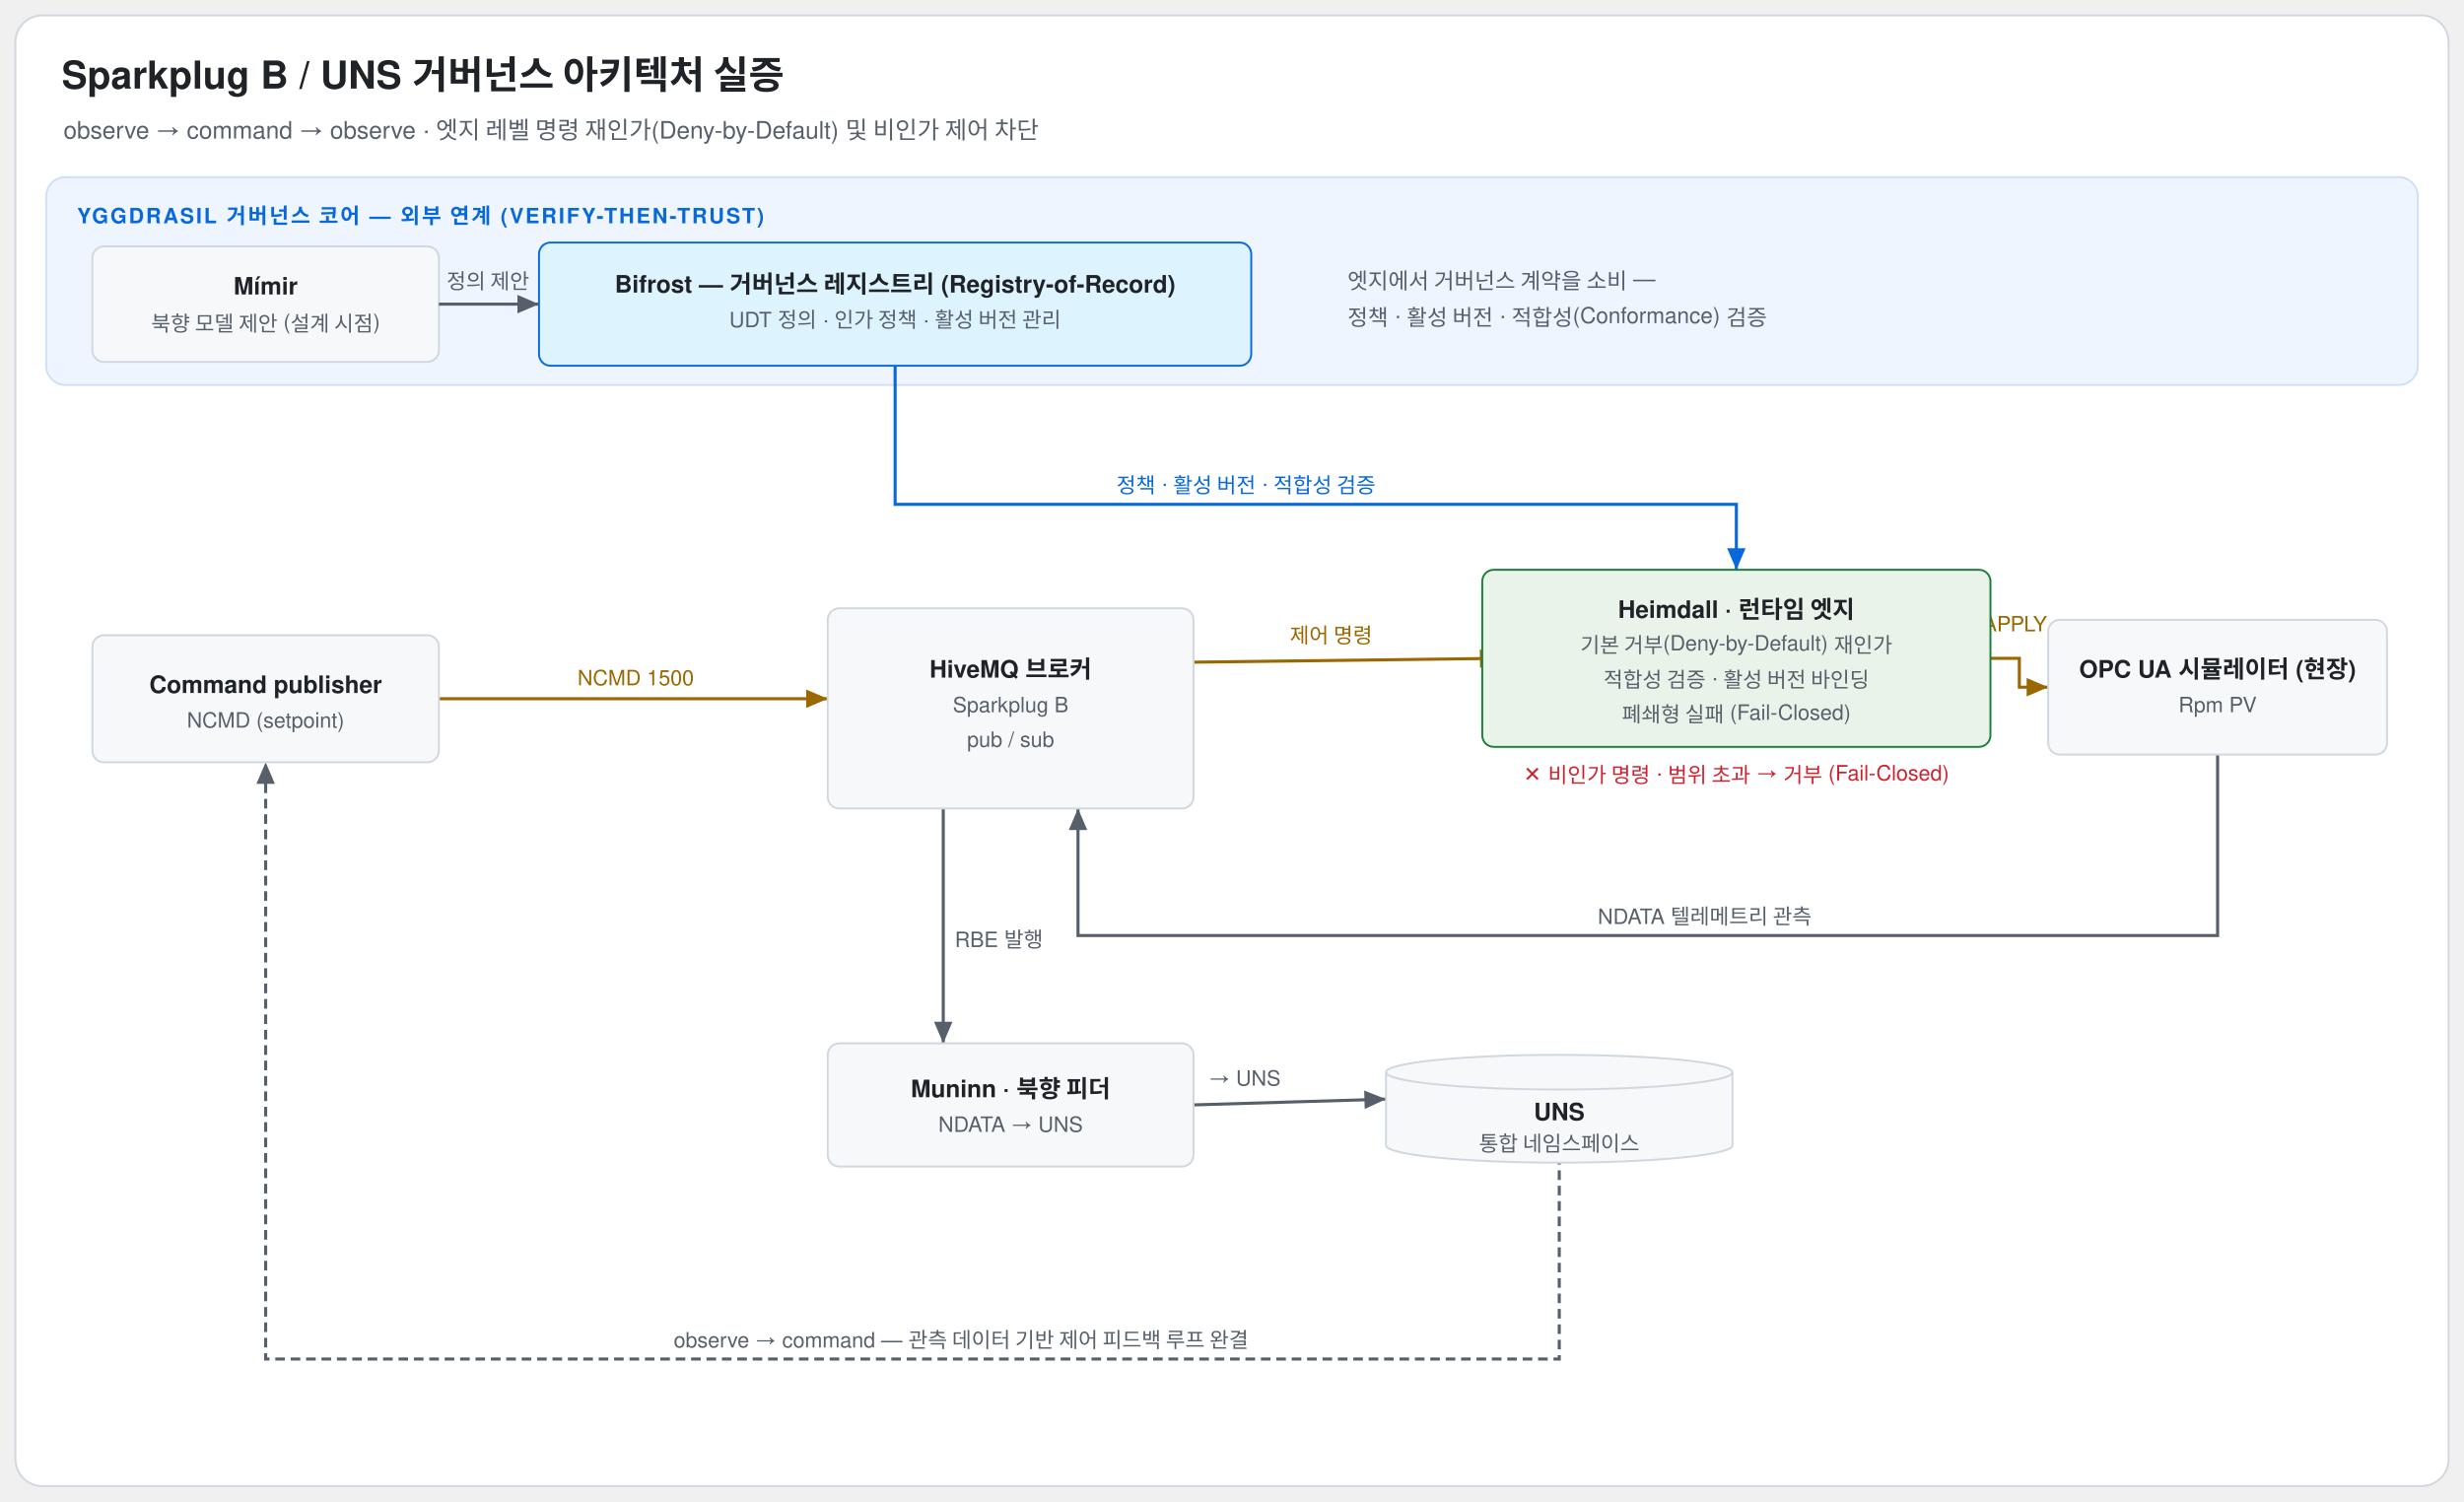
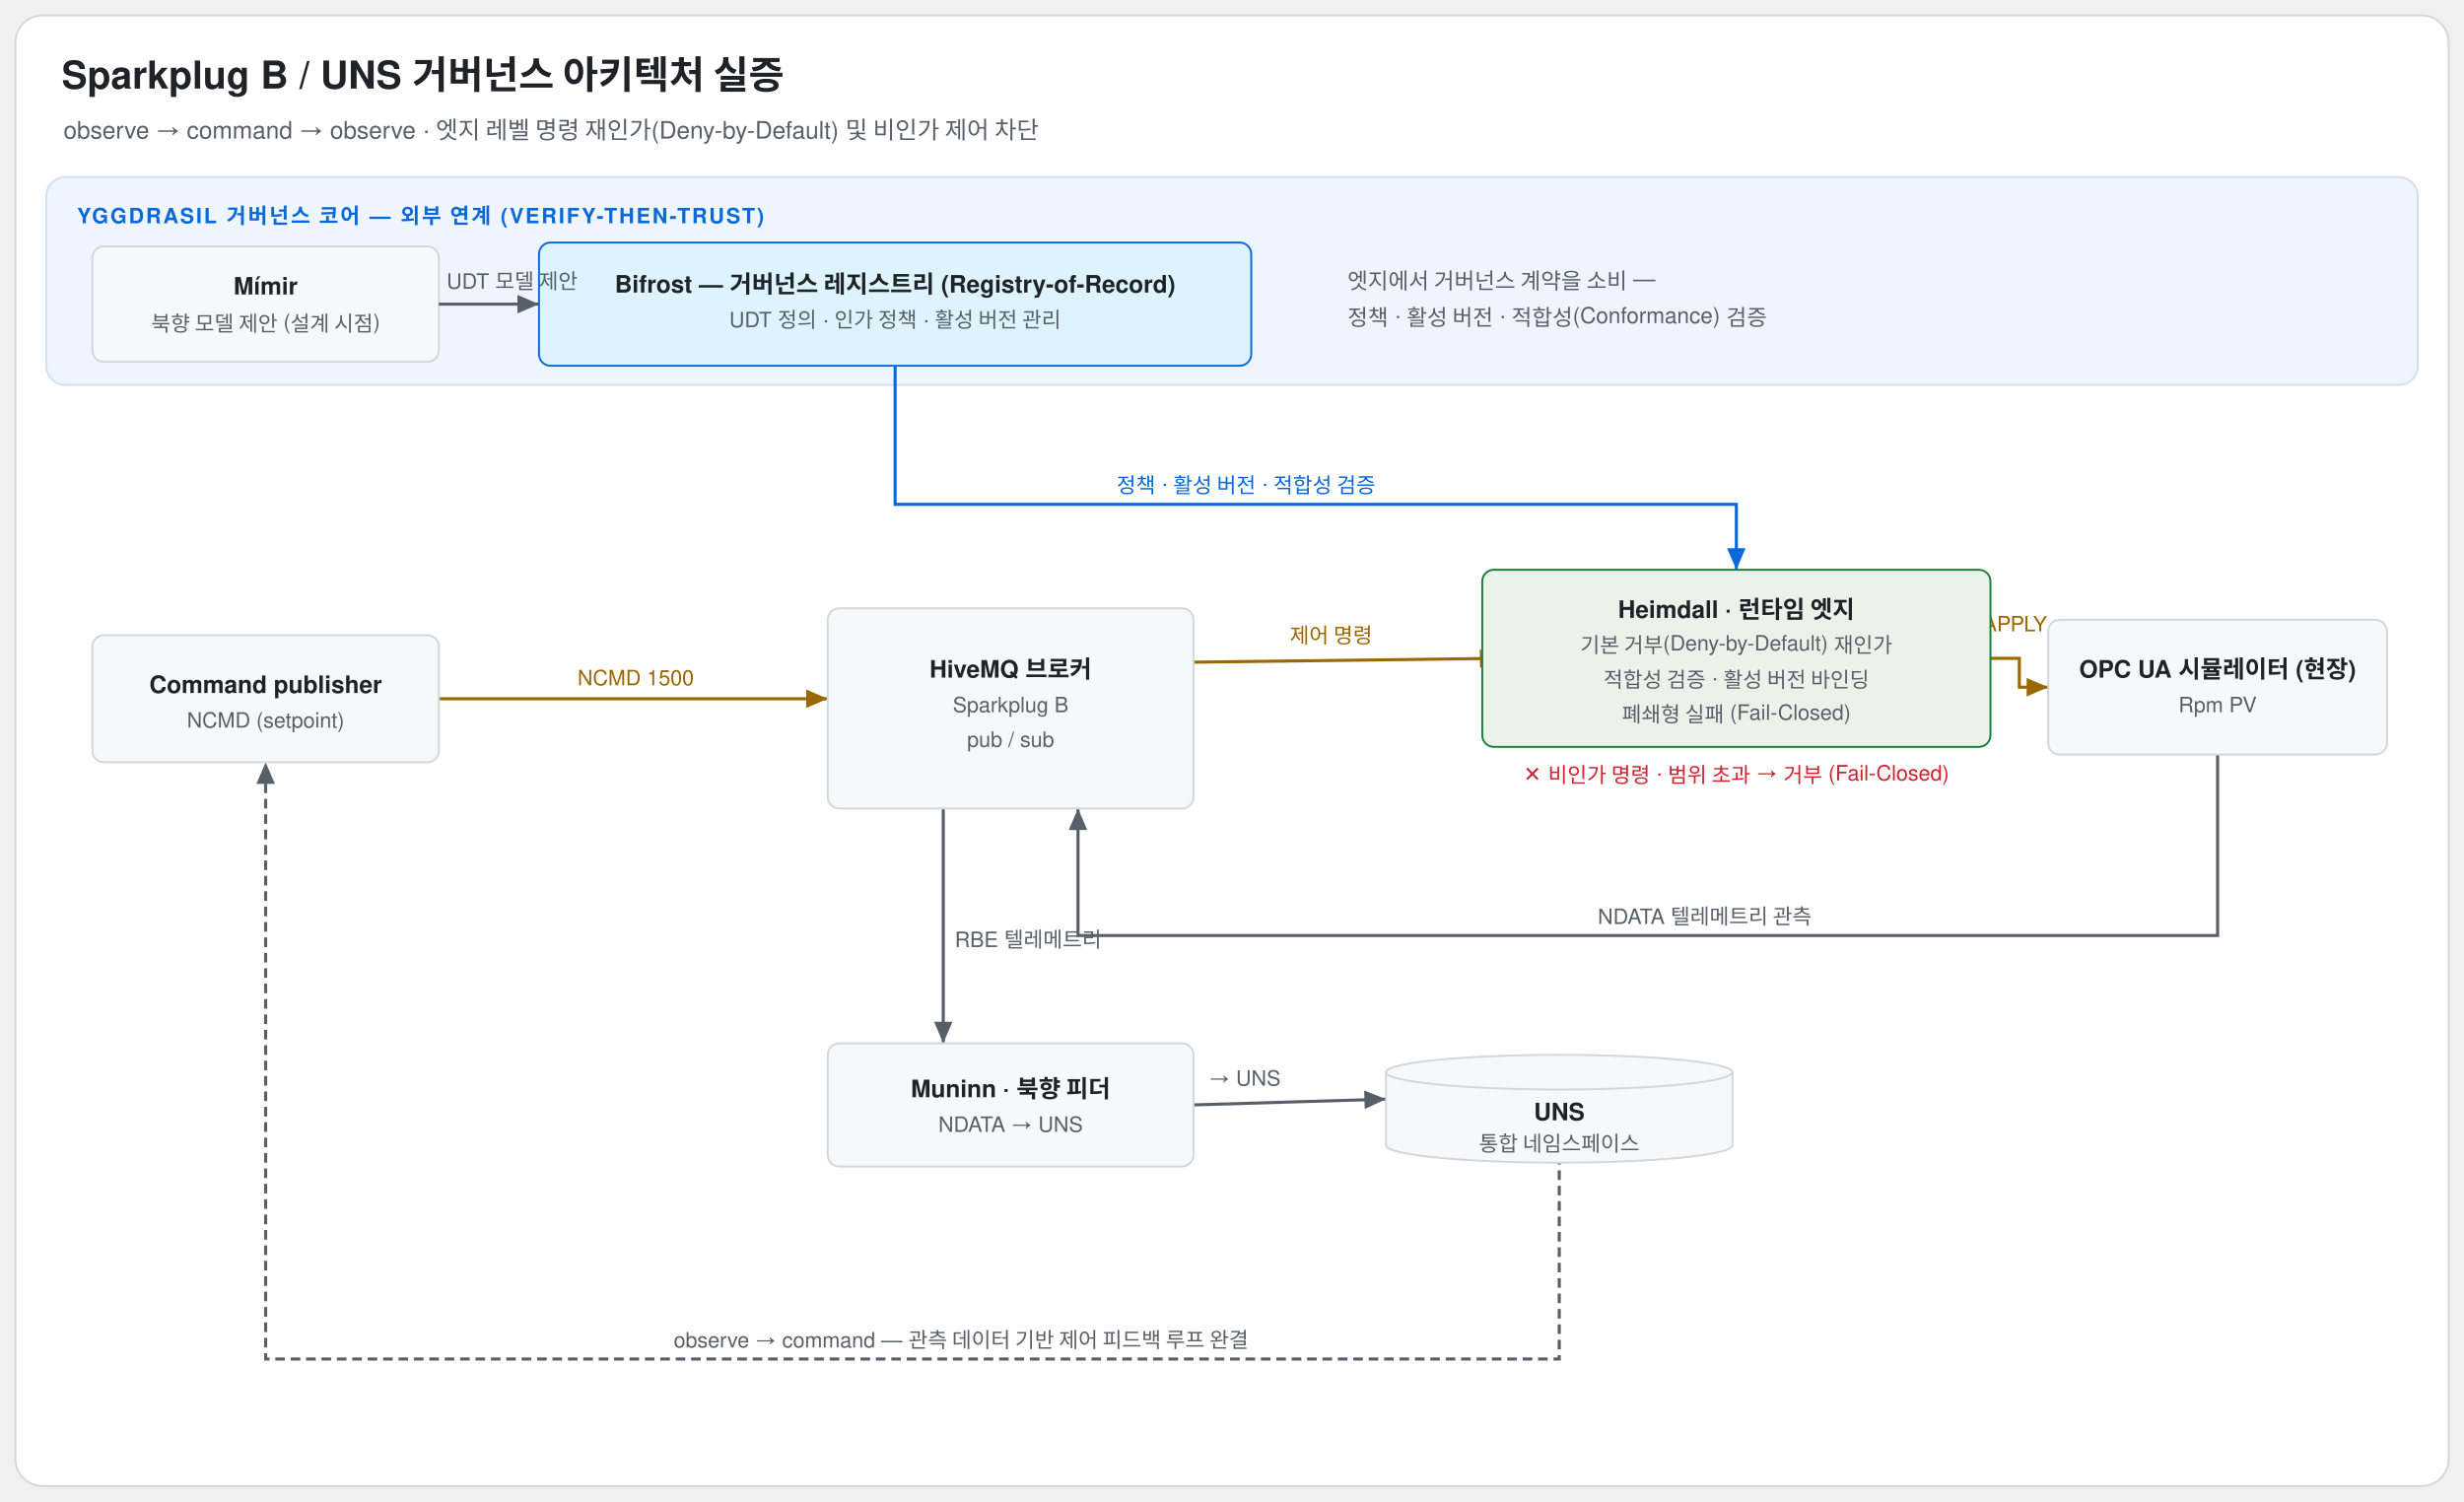
<svg xmlns="http://www.w3.org/2000/svg" viewBox="0 0 1280 780" width="1280" height="780" role="img" font-family="Malgun Gothic,Apple SD Gothic Neo,Noto Sans KR,Segoe UI,-apple-system,Helvetica,Arial,sans-serif">
  <defs>
    <marker id="ag" markerWidth="9" markerHeight="9" refX="7" refY="3" orient="auto">
      <path d="M0,0 L7,3 L0,6 Z" fill="#57606a" />
    </marker>
    <marker id="ab" markerWidth="9" markerHeight="9" refX="7" refY="3" orient="auto">
      <path d="M0,0 L7,3 L0,6 Z" fill="#0969da" />
    </marker>
    <marker id="aa" markerWidth="9" markerHeight="9" refX="7" refY="3" orient="auto">
      <path d="M0,0 L7,3 L0,6 Z" fill="#9a6700" />
    </marker>
  </defs>
  <rect x="8" y="8" width="1264" height="764" rx="14" fill="#ffffff" stroke="#d0d7de" />
  <text x="32" y="46" font-size="20" font-weight="700" fill="#1f2328">Sparkplug B / UNS 거버넌스 아키텍처 실증</text>
  <text x="33" y="72" font-size="12.5" fill="#57606a">observe → command → observe · 엣지 레벨 명령 재인가(Deny-by-Default) 및 비인가 제어 차단</text>
  <rect x="24" y="92" width="1232" height="108" rx="10" fill="#eef5ff" stroke="#cfe0f5" />
  <text x="40" y="116" font-size="11" font-weight="700" letter-spacing="1" fill="#0969da">YGGDRASIL 거버넌스 코어 — 외부 연계 (VERIFY-THEN-TRUST)</text>
  <g font-size="12.5" text-anchor="middle" fill="#1f2328">
    <rect x="48" y="128" width="180" height="60" rx="6" fill="#f6f8fa" stroke="#d0d7de" />
    <text x="138" y="153" font-weight="600">Mímir</text>
    <text x="138" y="172" font-size="11" fill="#57606a">북향 모델 제안 (설계 시점)</text>
    <rect x="280" y="126" width="370" height="64" rx="6" fill="#ddf4ff" stroke="#0969da" />
    <text x="465" y="152" font-weight="600">Bifrost — 거버넌스 레지스트리 (Registry-of-Record)</text>
    <text x="465" y="170" font-size="11" fill="#57606a">UDT 정의 · 인가 정책 · 활성 버전 관리</text>
  </g>
  <text x="700" y="150" font-size="11.5" fill="#57606a">엣지에서 거버넌스 계약을 소비 —</text>
  <text x="700" y="169" font-size="11.5" fill="#57606a">정책 · 활성 버전 · 적합성(Conformance) 검증</text>
  <g fill="none" stroke-width="1.6">
    <polyline points="228,158 280,158" stroke="#57606a" marker-end="url(#ag)" />
    <polyline points="465,190 465,262 902,262 902,296" stroke="#0969da" marker-end="url(#ab)" />
    <polyline points="228,363 430,363" stroke="#9a6700" marker-end="url(#aa)" />
    <polyline points="620,344 780,342" stroke="#9a6700" marker-end="url(#aa)" />
    <polyline points="1034,342 1049,342 1049,357 1064,357" stroke="#9a6700" marker-end="url(#aa)" />
    <polyline points="1152,392 1152,486 560,486 560,420" stroke="#57606a" marker-end="url(#ag)" />
    <polyline points="490,420 490,542" stroke="#57606a" marker-end="url(#ag)" />
    <polyline points="620,574 720,571" stroke="#57606a" marker-end="url(#ag)" />
    <polyline points="810,592 810,706 138,706 138,396" stroke="#57606a" stroke-dasharray="5 3" marker-end="url(#ag)" />
  </g>
  <g font-size="11">
-     <text x="232" y="150" fill="#57606a">정의 제안</text>
+     <text x="232" y="150" fill="#57606a">UDT 모델 제안</text>
    <text x="580" y="256" fill="#0969da">정책 · 활성 버전 · 적합성 검증</text>
    <text x="300" y="356" fill="#9a6700">NCMD 1500</text>
    <text x="670" y="334" fill="#9a6700">제어 명령</text>
    <text x="1030" y="328" fill="#9a6700">APPLY</text>
    <text x="830" y="480" fill="#57606a">NDATA 텔레메트리 관측</text>
-     <text x="496" y="492" fill="#57606a">RBE 발행</text>
+     <text x="496" y="492" fill="#57606a">RBE 텔레메트리</text>
    <text x="628" y="564" fill="#57606a">→ UNS</text>
    <text x="350" y="700" fill="#57606a">observe → command — 관측 데이터 기반 제어 피드백 루프 완결</text>
  </g>
  <g font-size="12.5" text-anchor="middle" fill="#1f2328">
    <rect x="48" y="330" width="180" height="66" rx="6" fill="#f6f8fa" stroke="#d0d7de" />
    <text x="138" y="360" font-weight="600">Command publisher</text>
    <text x="138" y="378" font-size="11" fill="#57606a">NCMD (setpoint)</text>
    <rect x="430" y="316" width="190" height="104" rx="6" fill="#f6f8fa" stroke="#d0d7de" />
    <text x="525" y="352" font-weight="600">HiveMQ 브로커</text>
    <text x="525" y="370" font-size="11" fill="#57606a">Sparkplug B</text>
    <text x="525" y="388" font-size="11" fill="#57606a">pub / sub</text>
    <rect x="770" y="296" width="264" height="92" rx="6" fill="#eaf3ea" stroke="#1a7f37" />
    <text x="902" y="321" font-weight="700">Heimdall · 런타임 엣지</text>
    <text x="902" y="339" font-size="11" fill="#57606a">기본 거부(Deny-by-Default) 재인가</text>
    <text x="902" y="357" font-size="11" fill="#57606a">적합성 검증 · 활성 버전 바인딩</text>
    <text x="902" y="375" font-size="11" fill="#57606a">폐쇄형 실패 (Fail-Closed)</text>
    <rect x="1064" y="322" width="176" height="70" rx="6" fill="#f6f8fa" stroke="#d0d7de" />
    <text x="1152" y="352" font-weight="600">OPC UA 시뮬레이터 (현장)</text>
    <text x="1152" y="370" font-size="11" fill="#57606a">Rpm PV</text>
    <rect x="430" y="542" width="190" height="64" rx="6" fill="#f6f8fa" stroke="#d0d7de" />
    <text x="525" y="570" font-weight="600">Muninn · 북향 피더</text>
    <text x="525" y="588" font-size="11" fill="#57606a">NDATA → UNS</text>
    <path d="M720,557 a90,9 0 0 1 180,0 l0,38 a90,9 0 0 1 -180,0 Z" fill="#f6f8fa" stroke="#d0d7de" />
    <path d="M720,557 a90,9 0 0 0 180,0" fill="none" stroke="#d0d7de" />
    <text x="810" y="582" font-weight="600">UNS</text>
    <text x="810" y="598" font-size="11" fill="#57606a">통합 네임스페이스</text>
  </g>
  <text x="902" y="406" font-size="11" text-anchor="middle" fill="#cf222e">✕ 비인가 명령 · 범위 초과 → 거부 (Fail-Closed)</text>
</svg>
